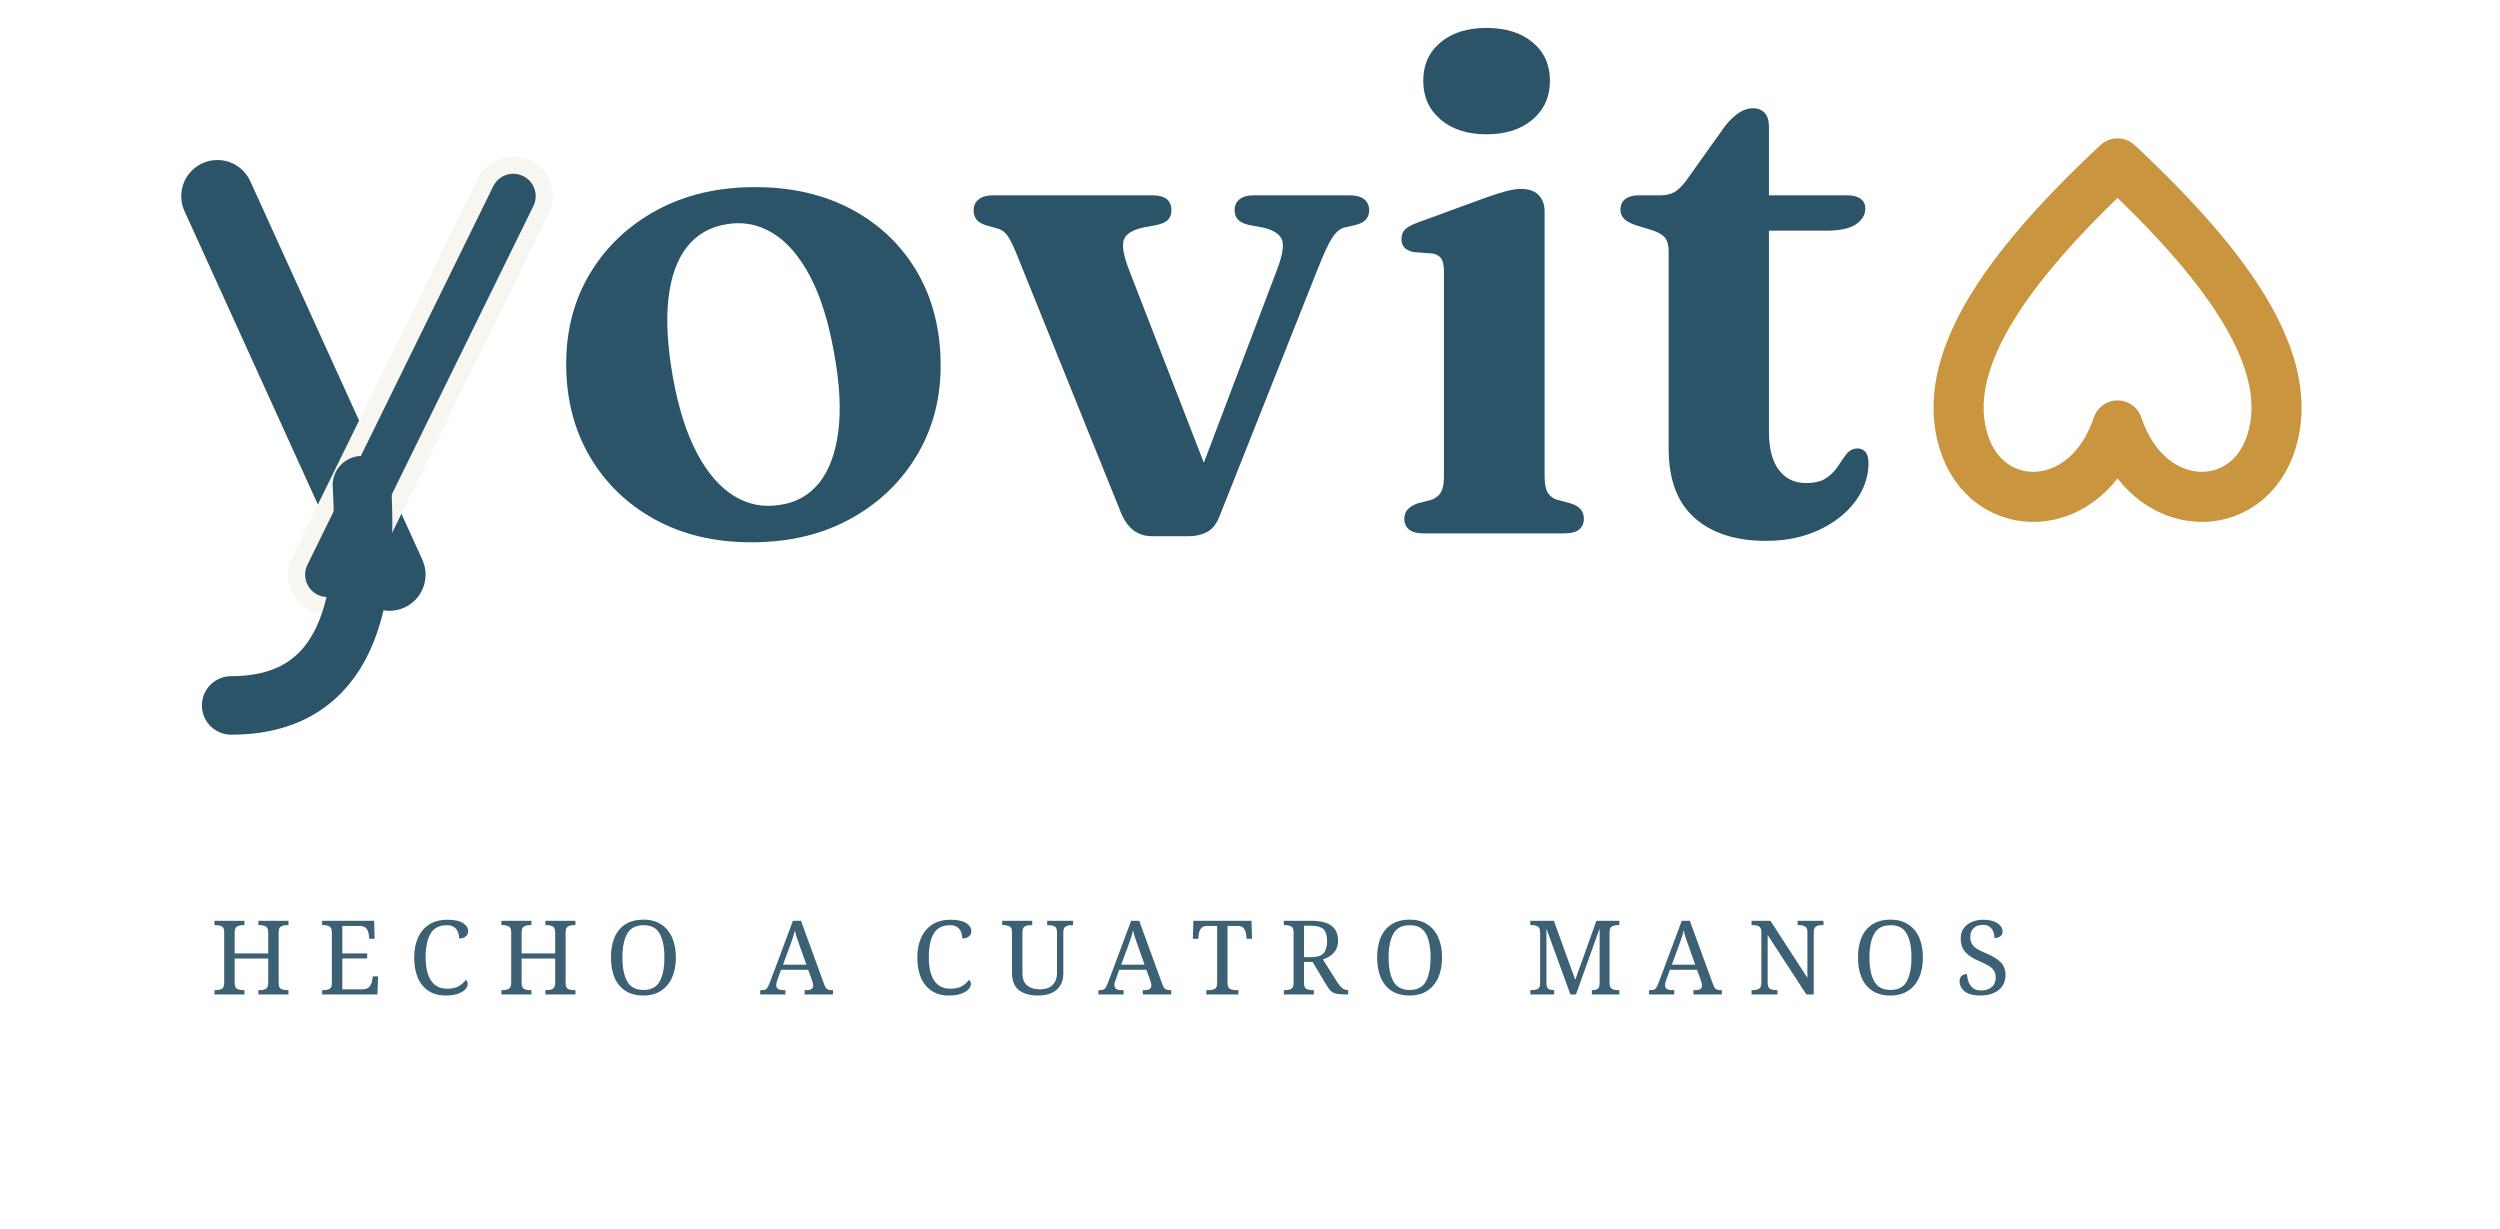
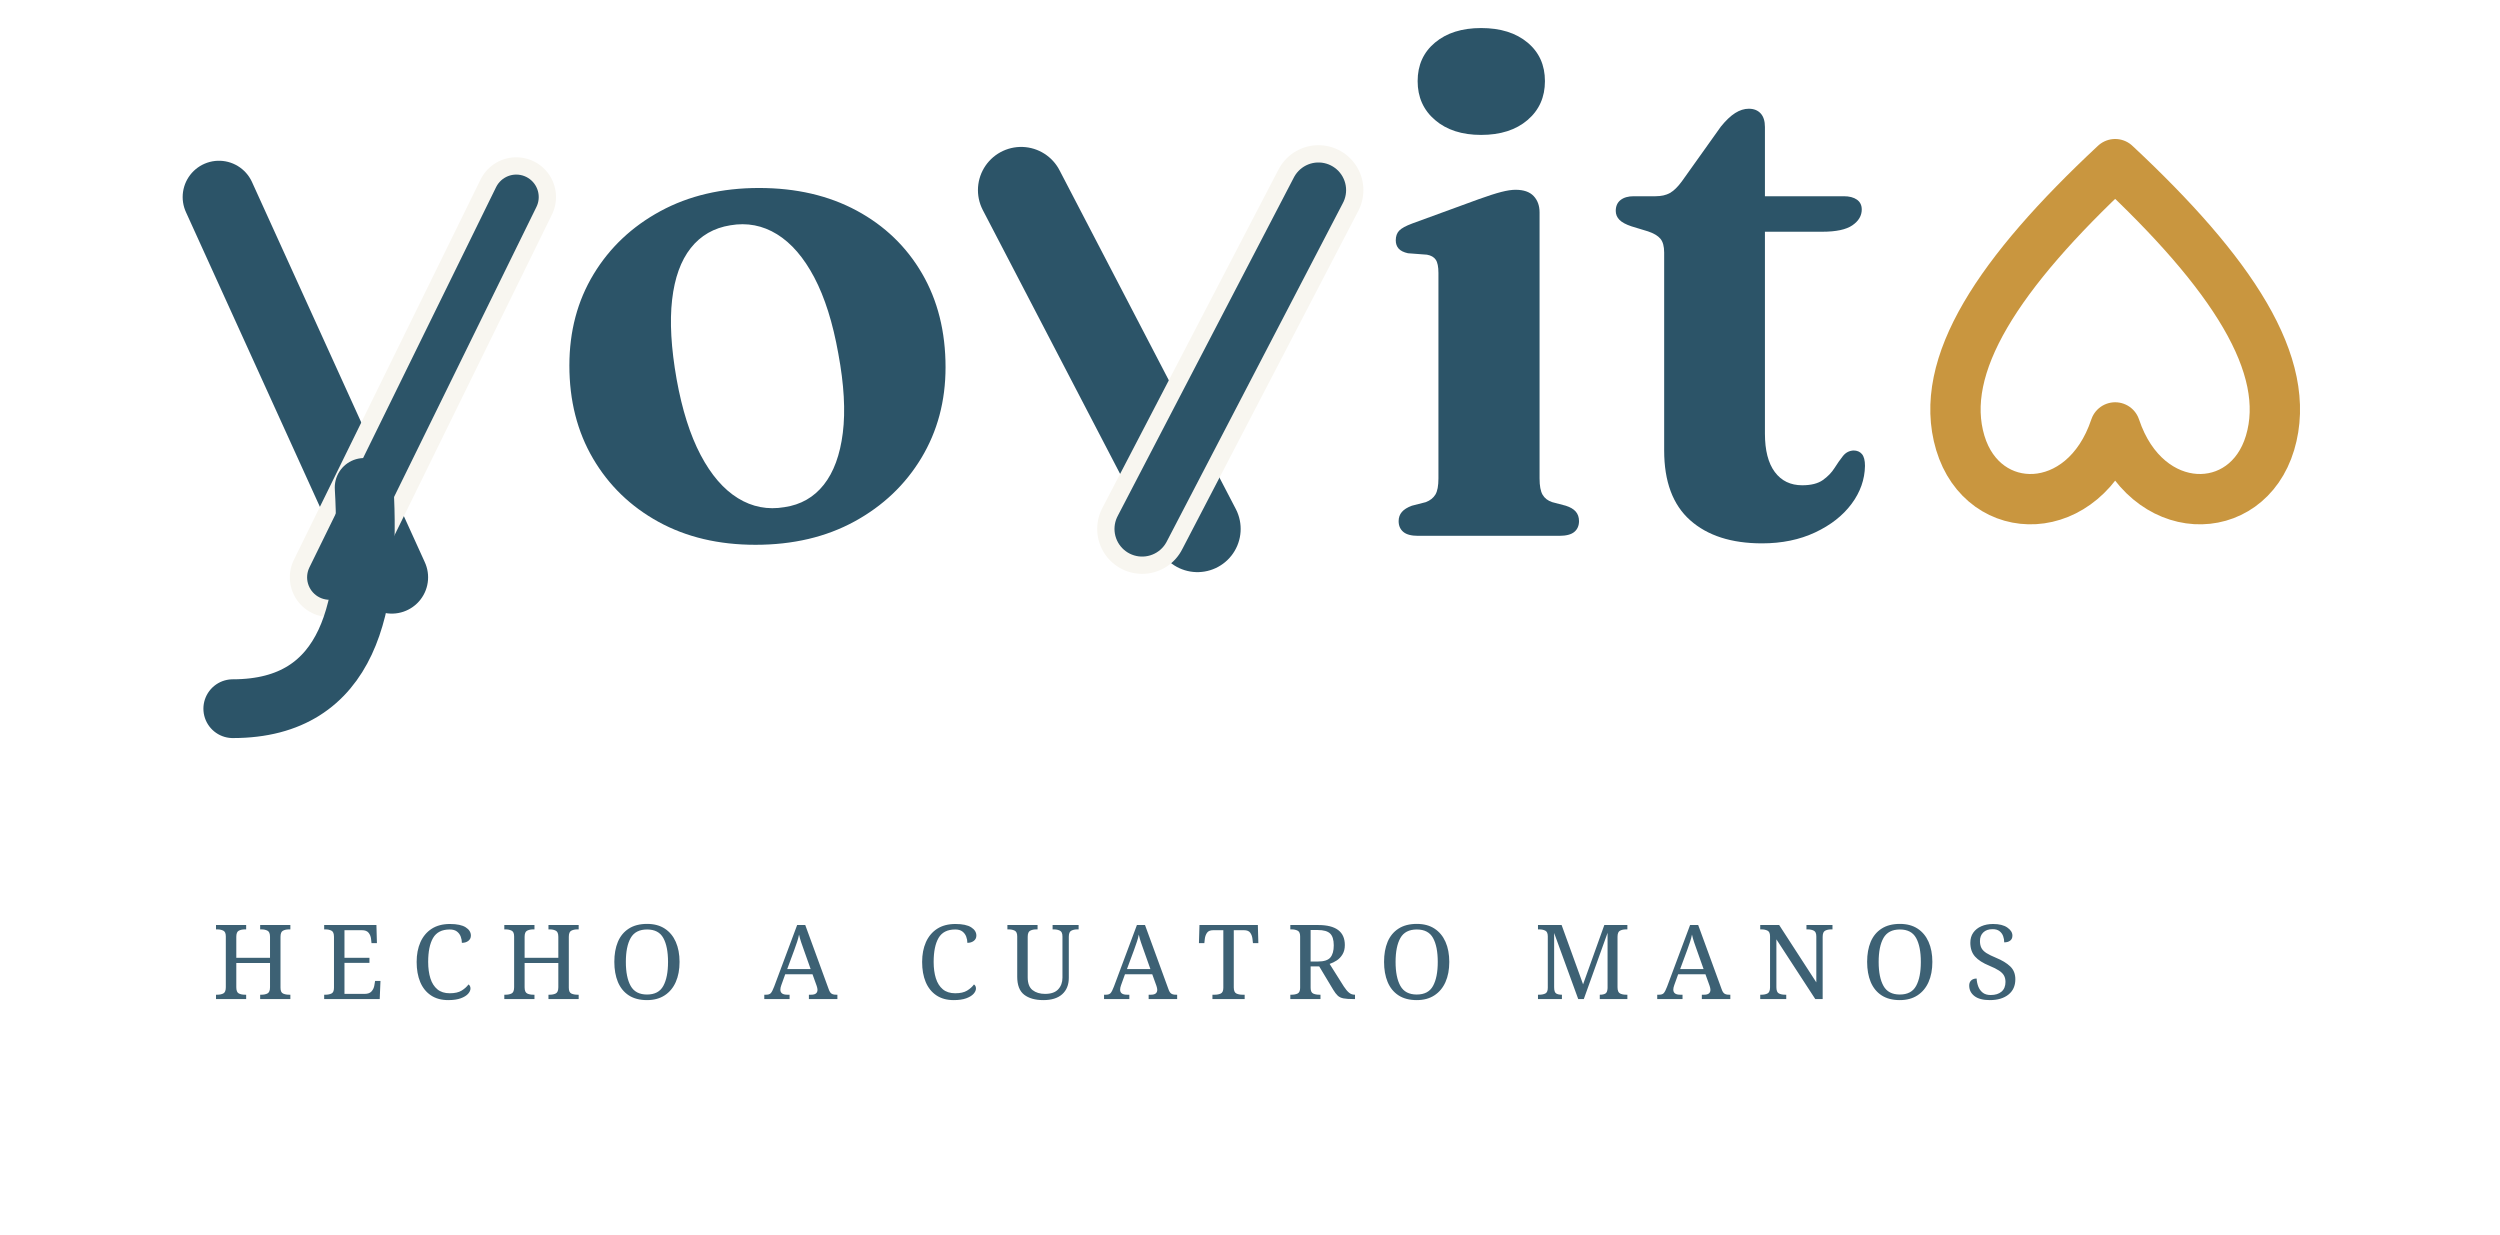
- <svg xmlns="http://www.w3.org/2000/svg" viewBox="0 0 871.4 428.4" width="871" height="428" role="img" aria-label="Yovito">
+ <svg xmlns="http://www.w3.org/2000/svg" viewBox="0 0 867.0 428.4" width="867" height="428" role="img" aria-label="Yovito">
  <path d="M75.60 68.40 L135.60 200.40" stroke="#2C5468" stroke-width="25.20" stroke-linecap="round" fill="none" />
  <path d="M178.80 68.40 L114.00 200.40" stroke="#F8F6F0" stroke-width="27.60" stroke-linecap="round" fill="none" />
  <path d="M178.80 68.40 L114.00 200.40" stroke="#2C5468" stroke-width="15.60" stroke-linecap="round" fill="none" />
  <path d="M126.00 169.20 C128.40 210.00 121.20 246.00 80.40 246.00" stroke="#2C5468" stroke-width="20.40" stroke-linecap="round" fill="none" />
  <g color="#2C5468">
    <path d="M600 970Q755 970 872.0 907.0Q989 844 1054.5 731.5Q1120 619 1120 470Q1120 329 1052.5 217.0Q985 105 866.0 40.0Q747 -25 590 -25Q436 -25 319.5 39.0Q203 103 137.0 215.5Q71 328 71 475Q71 618 138.5 729.5Q206 841 325.0 905.5Q444 970 600 970ZM671 80Q739 90 780.5 142.5Q822 195 833.5 287.0Q845 379 821 508Q798 637 754.0 720.5Q710 804 650.0 841.0Q590 878 520 866Q451 855 409.5 802.5Q368 750 357.5 658.5Q347 567 370 437Q393 309 437.0 225.5Q481 142 541.0 105.0Q601 68 671 80Z" transform="translate(188.40,186.00) scale(0.12448,-0.12448)" fill="currentColor" />
-     <path d="M610 -8H508Q477 -8 455.5 8.0Q434 24 420 57L126 786Q110 824 99.5 837.0Q89 850 74 854L42 863Q23 869 15.0 879.0Q7 889 7 905Q7 925 21.5 936.0Q36 947 60 947H508Q561 947 561 905Q561 889 552.0 879.0Q543 869 520 864L483 857Q437 847 428.0 823.0Q419 799 442 739L677 133L614 98L857 739Q880 799 870.5 823.0Q861 847 816 857L778 864Q757 869 747.5 879.0Q738 889 738 905Q738 925 752.0 936.0Q766 947 790 947H1062Q1087 947 1101.0 936.0Q1115 925 1115 905Q1115 891 1107.0 880.5Q1099 870 1077 864L1046 857Q1027 852 1011.5 828.0Q996 804 973 746L697 51Q684 16 661.0 4.0Q638 -8 610 -8Z" transform="translate(338.46,186.00) scale(0.12448,-0.12448)" fill="currentColor" />
-     <path d="M472 902V160Q472 129 480.5 114.5Q489 100 507 94L545 84Q564 78 573.0 67.5Q582 57 582 41Q582 22 569.0 11.0Q556 0 527 0H133Q105 0 92.0 11.0Q79 22 79 41Q79 56 88.0 66.5Q97 77 116 84L155 94Q173 101 181.5 115.0Q190 129 190 160V733Q190 759 182.5 770.0Q175 781 158 784L105 788Q87 792 79.0 801.0Q71 810 71 824Q71 841 80.5 851.0Q90 861 117 871L303 939Q342 953 365.5 959.0Q389 965 405 965Q439 965 455.5 947.5Q472 930 472 902ZM309 1118Q229 1118 180.5 1159.5Q132 1201 132 1268Q132 1335 180.5 1375.5Q229 1416 309 1416Q390 1416 438.5 1375.5Q487 1335 487 1268Q487 1201 438.5 1159.5Q390 1118 309 1118Z" transform="translate(479.68,186.00) scale(0.12448,-0.12448)" fill="currentColor" />
-     <path d="M126 849 80 863Q56 871 46.0 881.5Q36 892 36 906Q36 926 49.5 936.5Q63 947 86 947H147Q171 947 187.0 956.0Q203 965 220 988L329 1141Q350 1167 369.0 1179.0Q388 1191 407 1191Q428 1191 440.0 1178.0Q452 1165 452 1140V285Q452 215 479.5 178.0Q507 141 556 141Q593 141 613.5 155.5Q634 170 646.0 189.0Q658 208 669.5 222.5Q681 237 699 238Q714 238 722.5 228.0Q731 218 731 195Q730 138 693.5 89.0Q657 40 592.0 9.5Q527 -21 444 -21Q316 -21 243.5 43.5Q171 108 171 238V790Q171 816 160.5 828.5Q150 841 126 849ZM341 848V947H672Q695 947 708.5 937.5Q722 928 722 910Q722 884 696.0 866.0Q670 848 612 848Z" transform="translate(560.40,186.00) scale(0.12448,-0.12448)" fill="currentColor" />
  </g>
-   <path d="M738.24 56.98 C697.92 94.61 676.42 126.86 684.48 153.74 C692.55 180.62 727.49 180.62 738.24 148.37 C749.00 180.62 783.94 180.62 792.00 153.74 C800.07 126.86 778.56 94.61 738.24 56.98 Z" stroke="#C9963F" stroke-width="17.47" fill="none" stroke-linejoin="round" />
+   <path d="M354.06 66.00 L415.26 183.60" stroke="#2C5468" stroke-width="30.00" stroke-linecap="round" fill="none" />
+   <path d="M457.26 66.00 L396.06 183.60" stroke="#F8F6F0" stroke-width="31.20" stroke-linecap="round" fill="none" />
+   <path d="M457.26 66.00 L396.06 183.60" stroke="#2C5468" stroke-width="19.20" stroke-linecap="round" fill="none" />
+   <g color="#2C5468">
+     <path d="M472 902V160Q472 129 480.5 114.5Q489 100 507 94L545 84Q564 78 573.0 67.5Q582 57 582 41Q582 22 569.0 11.0Q556 0 527 0H133Q105 0 92.0 11.0Q79 22 79 41Q79 56 88.0 66.5Q97 77 116 84L155 94Q173 101 181.5 115.0Q190 129 190 160V733Q190 759 182.5 770.0Q175 781 158 784L105 788Q87 792 79.0 801.0Q71 810 71 824Q71 841 80.5 851.0Q90 861 117 871L303 939Q342 953 365.5 959.0Q389 965 405 965Q439 965 455.5 947.5Q472 930 472 902ZM309 1118Q229 1118 180.5 1159.5Q132 1201 132 1268Q132 1335 180.5 1375.5Q229 1416 309 1416Q390 1416 438.5 1375.5Q487 1335 487 1268Q487 1201 438.5 1159.5Q390 1118 309 1118Z" transform="translate(475.26,186.00) scale(0.12448,-0.12448)" fill="currentColor" />
+     <path d="M126 849 80 863Q56 871 46.0 881.5Q36 892 36 906Q36 926 49.5 936.5Q63 947 86 947H147Q171 947 187.0 956.0Q203 965 220 988L329 1141Q350 1167 369.0 1179.0Q388 1191 407 1191Q428 1191 440.0 1178.0Q452 1165 452 1140V285Q452 215 479.5 178.0Q507 141 556 141Q593 141 613.5 155.5Q634 170 646.0 189.0Q658 208 669.5 222.5Q681 237 699 238Q714 238 722.5 228.0Q731 218 731 195Q730 138 693.5 89.0Q657 40 592.0 9.5Q527 -21 444 -21Q316 -21 243.5 43.5Q171 108 171 238V790Q171 816 160.5 828.5Q150 841 126 849ZM341 848V947H672Q695 947 708.5 937.5Q722 928 722 910Q722 884 696.0 866.0Q670 848 612 848Z" transform="translate(555.98,186.00) scale(0.12448,-0.12448)" fill="currentColor" />
+   </g>
+   <path d="M733.82 56.98 C693.50 94.61 672.00 126.86 680.06 153.74 C688.13 180.62 723.07 180.62 733.82 148.37 C744.58 180.62 779.52 180.62 787.58 153.74 C795.65 126.86 774.14 94.61 733.82 56.98 Z" stroke="#C9963F" stroke-width="17.47" fill="none" stroke-linejoin="round" />
  <text x="73.2" y="346.8" font-family="Fraunces, Georgia, serif" font-size="36.0" letter-spacing="9.00" fill="#2C5468" opacity=".92">HECHO A CUATRO MANOS</text>
</svg>
